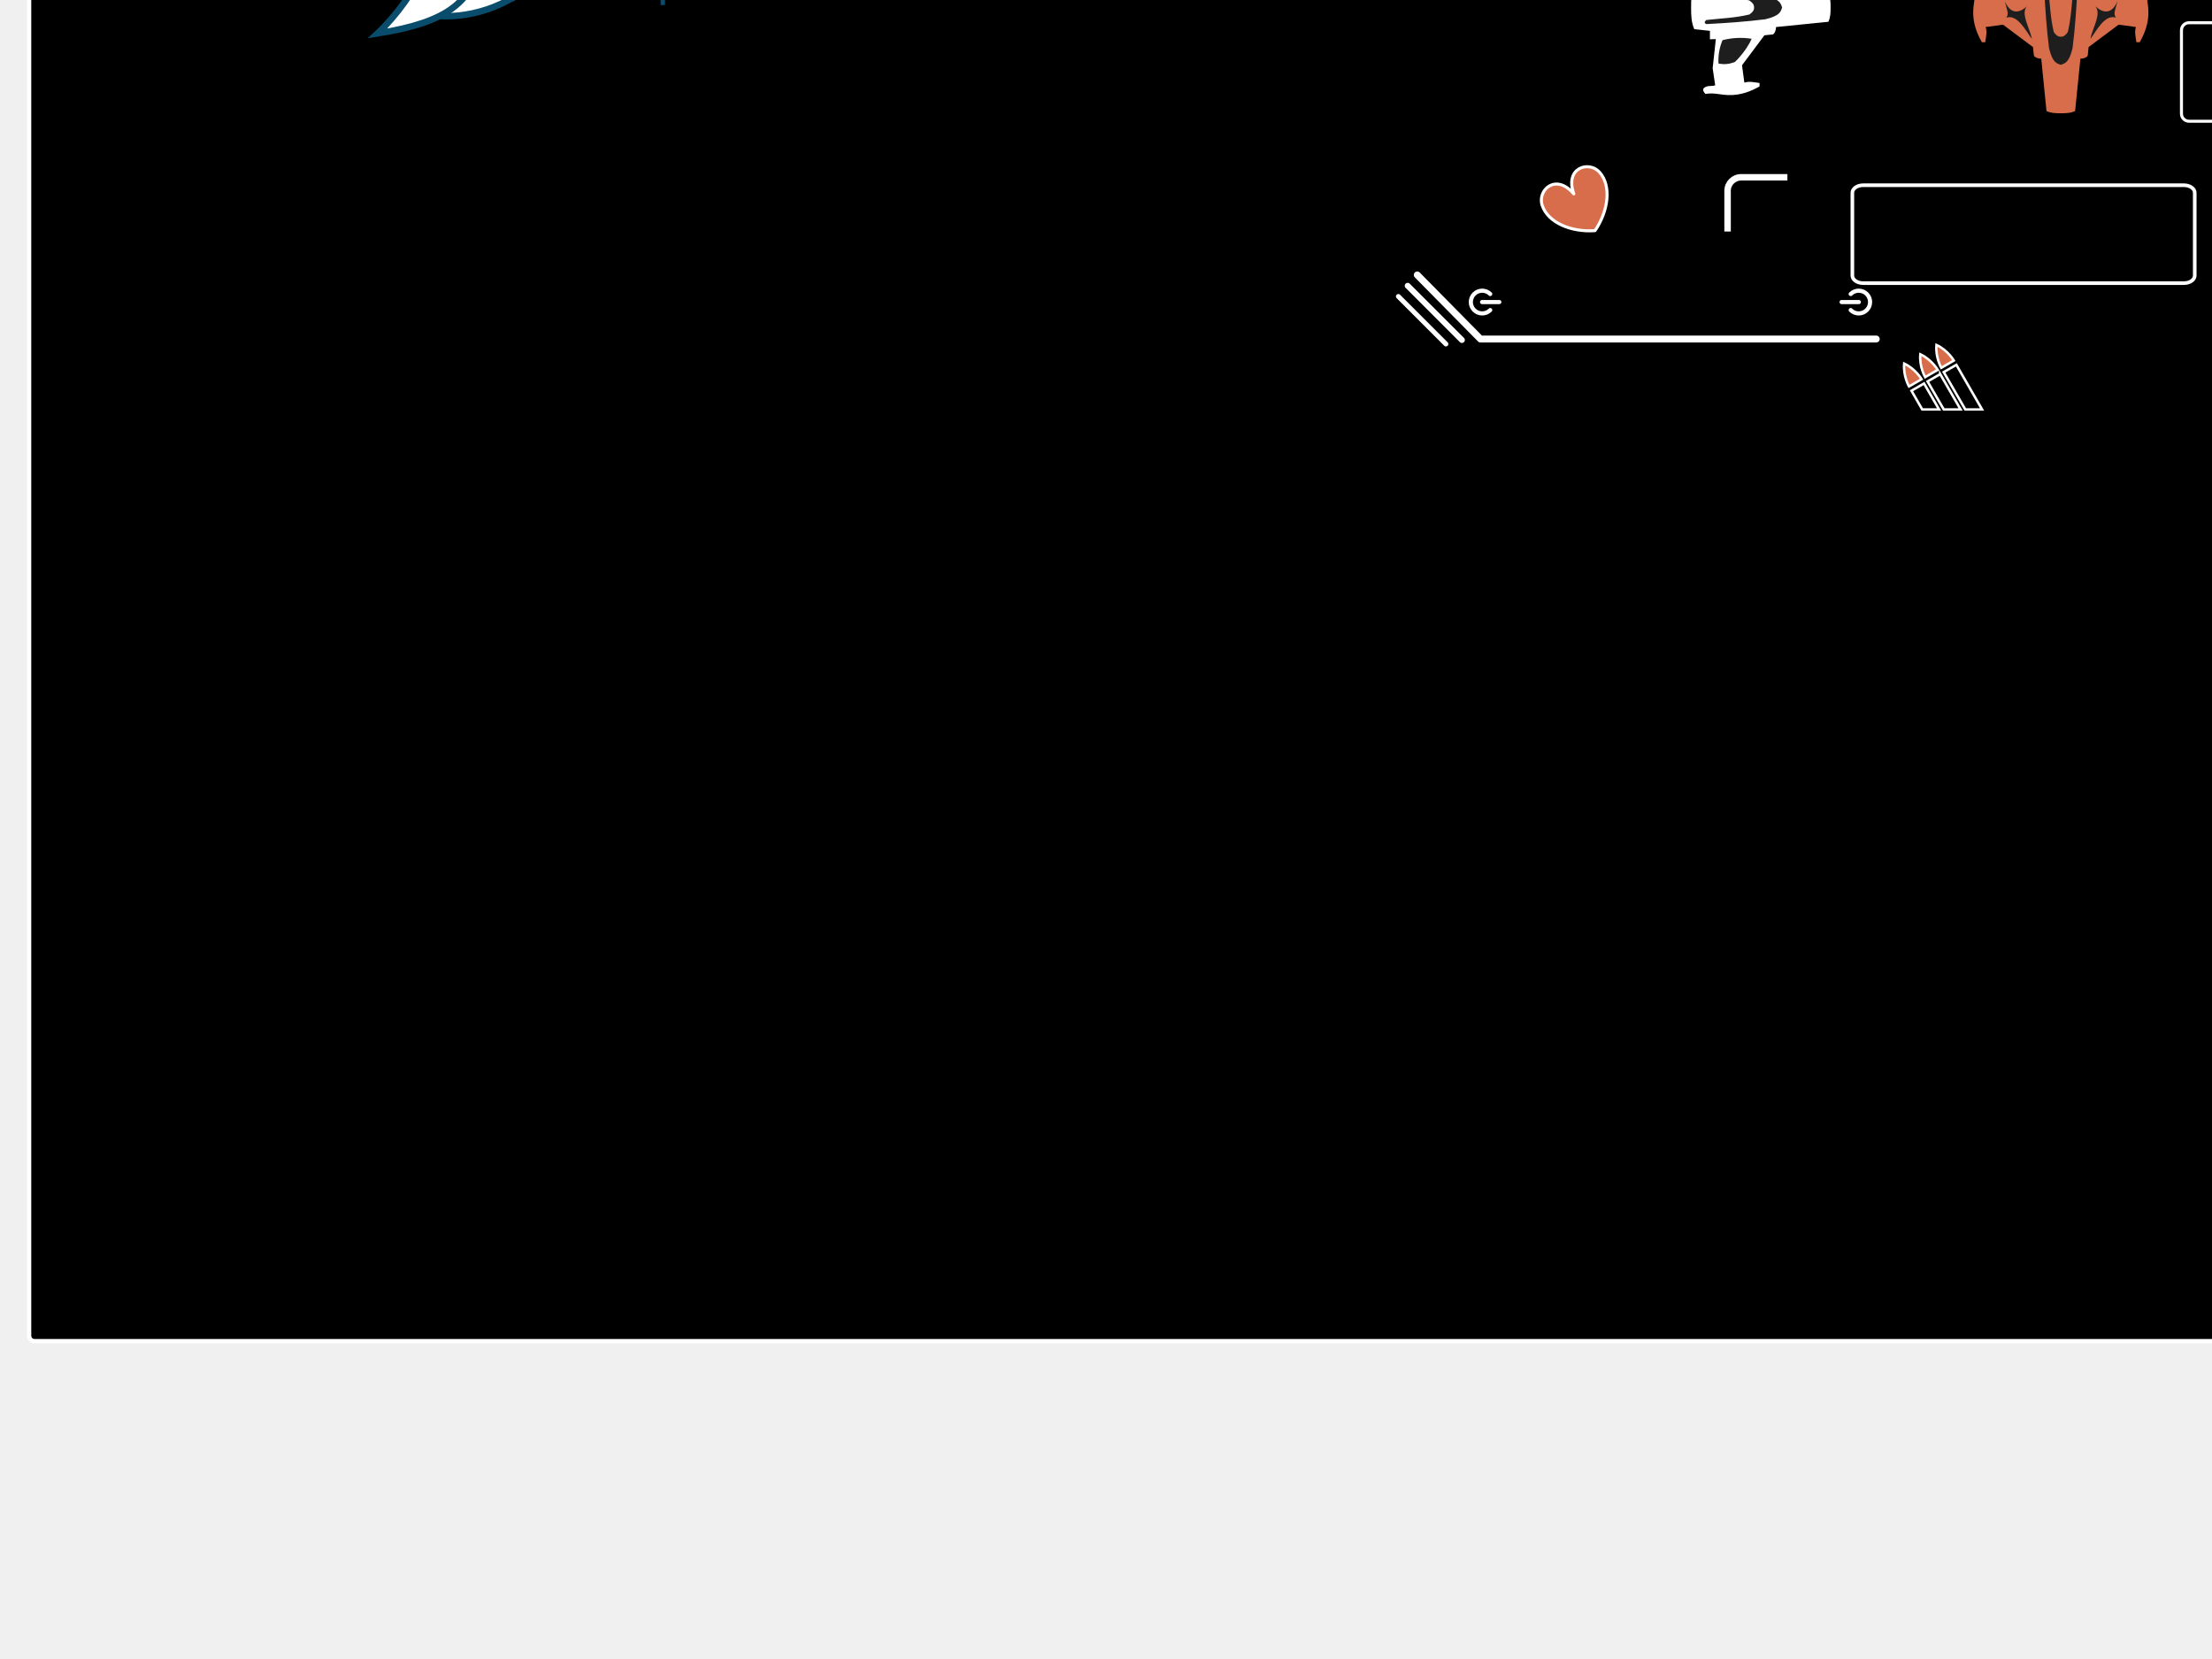
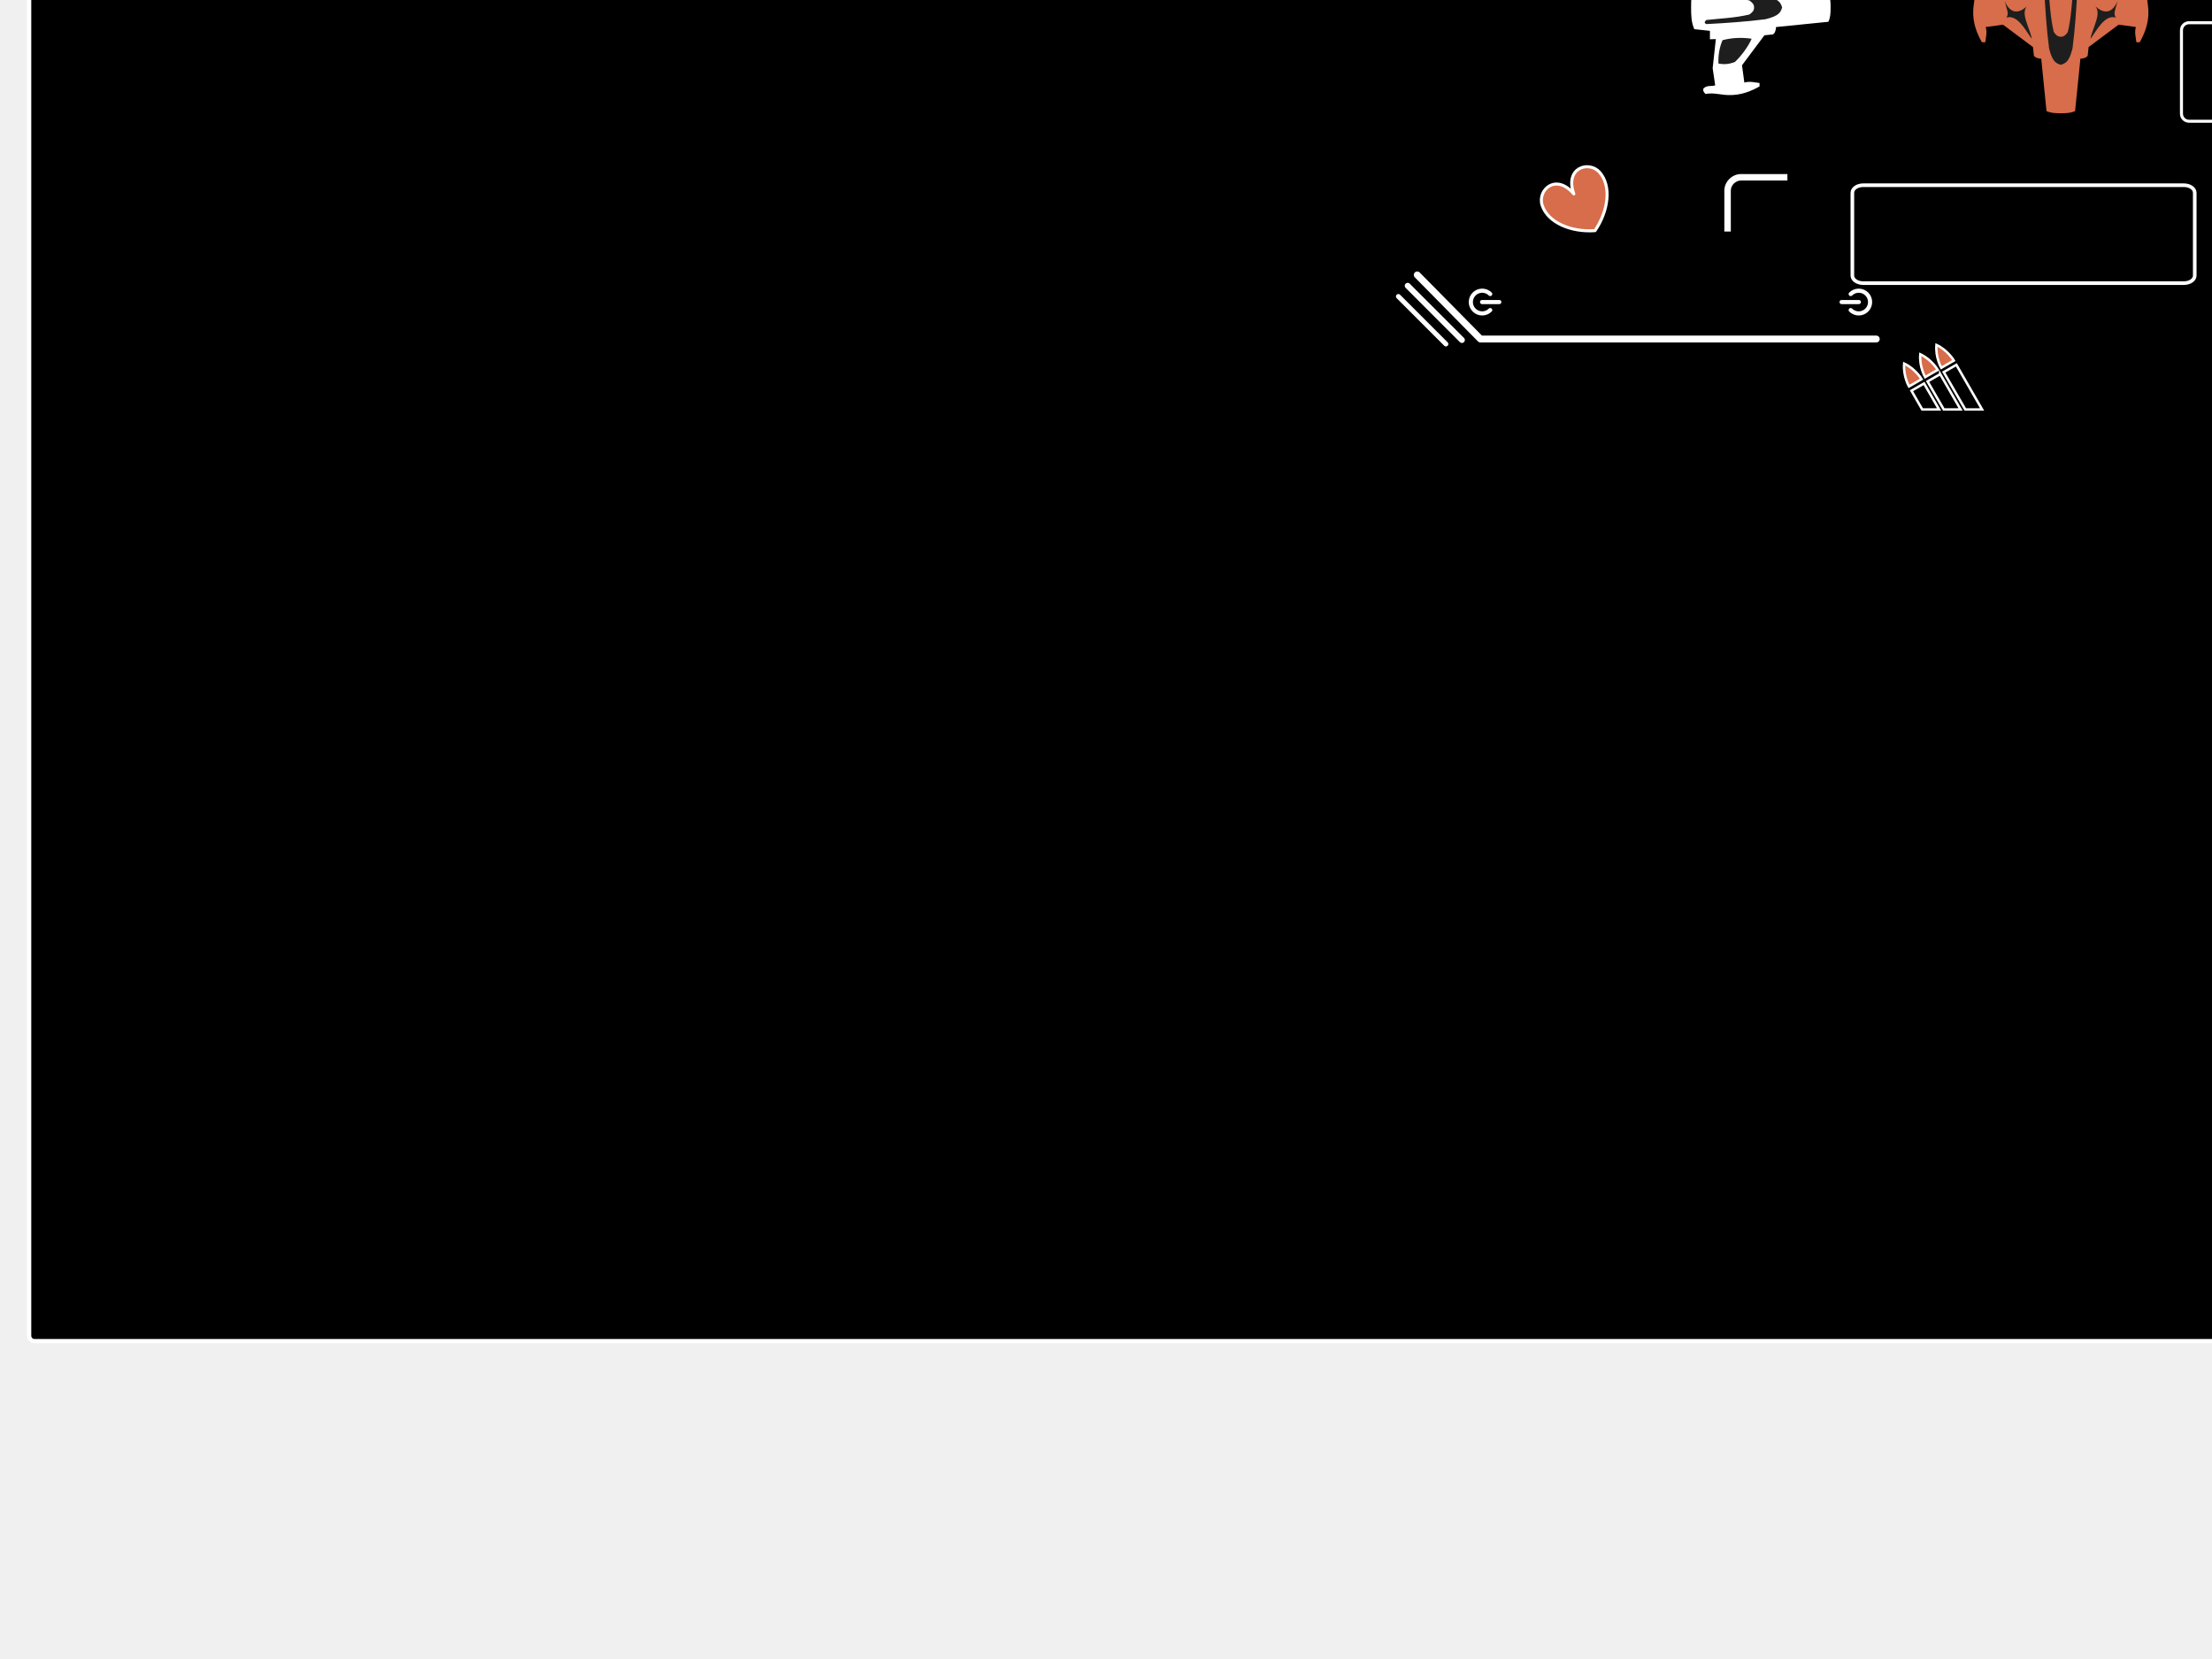
<svg xmlns="http://www.w3.org/2000/svg" xmlns:ns1="http://www.openswatchbook.org/uri/2009/osb" xmlns:xlink="http://www.w3.org/1999/xlink" width="1024px" height="768px" id="svg2985" version="1.1">
  <defs id="defs2987">
    <linearGradient id="linearGradient3925">
      <stop style="stop-color:#ffffff;stop-opacity:1;" offset="0" id="stop3927" />
      <stop style="stop-color:#ffffff;stop-opacity:0;" offset="1" id="stop3929" />
    </linearGradient>
    <linearGradient id="linearGradient5661" ns1:paint="solid">
      <stop style="stop-color:#ffffff;stop-opacity:1;" offset="0" id="stop5663" />
    </linearGradient>
    <linearGradient id="linearGradient3910">
      <stop style="stop-color:#ffffff;stop-opacity:0;" offset="0" id="stop3912" />
      <stop id="stop3918" offset="0.463" style="stop-color:#ffffff;stop-opacity:1;" />
      <stop style="stop-color:#ffffff;stop-opacity:0;" offset="1" id="stop3914" />
    </linearGradient>
    <linearGradient id="linearGradient3852">
      <stop id="stop3854" offset="0" style="stop-color:#ffffff;stop-opacity:1;" />
      <stop id="stop3856" offset="1" style="stop-color:#808080;stop-opacity:1;" />
    </linearGradient>
    <linearGradient id="linearGradient3781">
      <stop style="stop-color:#ffffff;stop-opacity:1;" offset="0" id="stop3783" />
      <stop style="stop-color:#ffffff;stop-opacity:0;" offset="1" id="stop3785" />
    </linearGradient>
    <filter id="filter3765" height="1.4" y="-0.2" width="1.4" x="-0.2" color-interpolation-filters="sRGB">
      <feTurbulence id="feTurbulence3767" baseFrequency="0.05" numOctaves="5" type="fractalNoise" result="result91" />
      <feDisplacementMap id="feDisplacementMap3769" in2="result91" scale="25" result="result5" xChannelSelector="R" in="SourceGraphic" />
      <feComposite id="feComposite3771" in2="result5" in="SourceGraphic" operator="atop" />
    </filter>
    <radialGradient xlink:href="#linearGradient3781" id="radialGradient3787" cx="64.5" cy="196.5" fx="64.5" fy="196.5" r="41.3" gradientUnits="userSpaceOnUse" gradientTransform="matrix(0.2421631,-0.5563984,0.5089602,0.2215165,-51.13021,188.8597)" />
    <linearGradient id="linearGradient4279">
      <stop style="stop-color:#4a97d7;stop-opacity:1;" offset="0" id="stop4281" />
      <stop style="stop-color:#1e1e1e;stop-opacity:1;" offset="1" id="stop4283" />
    </linearGradient>
    <linearGradient id="linearGradient3814">
      <stop style="stop-color:#f4880b;stop-opacity:1;" offset="0" id="stop3816" />
      <stop style="stop-color:#ffb263;stop-opacity:1;" offset="1" id="stop3818" />
    </linearGradient>
    <linearGradient xlink:href="#linearGradient3797" id="linearGradient3873" gradientUnits="userSpaceOnUse" x1="472.181" y1="291.86" x2="472.181" y2="277.76" gradientTransform="matrix(0.9194079,0,0,1.001063,28.50064,-0.3084863)" />
    <linearGradient id="linearGradient3797">
      <stop id="stop3799" offset="0" style="stop-color:#f40b0b;stop-opacity:1;" />
      <stop id="stop3801" offset="1" style="stop-color:#ff6363;stop-opacity:1;" />
    </linearGradient>
    <linearGradient id="linearGradient4279-2">
      <stop style="stop-color:#c9c9c9;stop-opacity:1;" offset="0" id="stop4281-3" />
      <stop style="stop-color:#f2f2f2;stop-opacity:1;" offset="1" id="stop4283-1" />
    </linearGradient>
    <linearGradient id="linearGradient3814-8">
      <stop style="stop-color:#f4880b;stop-opacity:1;" offset="0" id="stop3816-8" />
      <stop style="stop-color:#ffb263;stop-opacity:1;" offset="1" id="stop3818-2" />
    </linearGradient>
    <linearGradient xlink:href="#linearGradient3797-7" id="linearGradient3873-7" gradientUnits="userSpaceOnUse" x1="472.181" y1="291.86" x2="472.181" y2="277.76" gradientTransform="matrix(0.9194079,0,0,1.001063,28.50064,-0.3084863)" />
    <linearGradient id="linearGradient3797-7">
      <stop id="stop3799-1" offset="0" style="stop-color:#f40b0b;stop-opacity:1;" />
      <stop id="stop3801-2" offset="1" style="stop-color:#ff6363;stop-opacity:1;" />
    </linearGradient>
    <filter id="filter4049" color-interpolation-filters="sRGB">
      <feGaussianBlur id="feGaussianBlur4051" stdDeviation="3" />
    </filter>
  </defs>
  <g id="layer1">
    <rect style="fill:#000000;fill-opacity:1;stroke:#ffffff;stroke-width:2;stroke-linecap:round;stroke-linejoin:round;stroke-miterlimit:4;stroke-opacity:1;stroke-dasharray:none" id="rect2993" width="1081" height="778" x="13.477" y="-157.143" rx="2.5" ry="2.5" />
-     <path style="fill:url(#radialGradient3787);fill-opacity:1;stroke:none;filter:url(#filter3765)" id="particle" d="m 94,196.5 a 29.5,29.5 0 1 1 -59,0 29.5,29.5 0 1 1 59,0 z" transform="matrix(0.5034843,0,0,0.5034843,85.51933,-144.6245)" />
+     <path style="fill:url(#radialGradient3787);fill-opacity:1;stroke:none;filter:url(#filter3765)" id="particle" d="m 94,196.5 a 29.5,29.5 0 1 1 -59,0 29.5,29.5 0 1 1 59,0 z" transform="matrix(0.5034843,0,0,0.5034843,-316.4807,-60.62453)" />
    <g id="player" transform="matrix(0,-0.7589824,0.7589824,0,738.9965,161.0677)">
      <rect ry="2.5" y="64.75" x="196.5" height="49.75" width="21.25" id="rect3836" style="fill:#1e1e1e;fill-opacity:1;stroke:none" />
      <path id="path3811" d="m 194.422,59.739 -1.025,9.541 -5.146,0 0.114,3.598 -17.76,-1.935 -10.429,1.548 c -0.81,-2.256 0.269,-4.856 -1.822,-7.081 -1.307,-0.647 -2.394,0.127 -3.461,1.161 0.957,4.594 -0.491,9.024 -0.66,13.776 -0.286,8.026 2.562,14.359 5.283,19.195 l 2.072,0 c 0.384,-3.091 1.229,-6.176 0.25,-9.267 l 10.565,-1.435 18.284,13.662 0.524,5.032 c 0.097,0.945 2.295,2.049 4.508,2.049 l 3.211,31.946 c 2.622,1.204 5.022,1.351 8.721,1.351 3.699,0 6.099,-0.146 8.721,-1.351 l 3.233,-31.946 c 2.213,0 4.389,-1.104 4.486,-2.049 l 0.524,-5.032 18.284,-13.662 10.565,1.435 c -0.979,3.091 -0.111,6.176 0.273,9.267 l 2.049,0 c 2.721,-4.836 5.569,-11.169 5.283,-19.195 -0.169,-4.752 -1.595,-9.182 -0.638,-13.776 -1.067,-1.034 -2.177,-1.808 -3.484,-1.161 -2.091,2.225 -0.989,4.825 -1.799,7.081 l -10.429,-1.548 -17.783,1.935 0.137,-3.598 -5.169,0 -1.025,-9.541 c -4.263,-1.878 -8.534,-1.943 -13.229,-1.943 -4.696,0 -8.966,0.065 -13.229,1.943 z m 4.235,6.376 c 0.422,0.028 0.869,0.368 1.366,0.956 0.973,8.779 1.245,17.515 3.347,26.276 1.458,2.04 2.513,2.855 4.284,2.857 1.771,0.002 2.815,-0.81 4.277,-2.857 2.102,-8.761 2.374,-17.497 3.347,-26.276 0.994,-1.176 1.854,-1.396 2.505,0 -0.642,12.229 -1.466,24.349 -2.96,36.067 -2.119,8.847 -4.655,9.329 -7.173,10.178 -2.518,-0.85 -5.054,-1.331 -7.173,-10.178 -1.494,-11.718 -2.318,-23.838 -2.96,-36.067 0.326,-0.698 0.716,-0.984 1.138,-0.956 z" style="fill:#ffffff;fill-opacity:1;stroke:none" />
      <path id="path3862" d="m 226.667,94.733 c 4.784,-2.115 10.278,-6.155 14.133,-10.182 1.27,-3.317 1.706,-5.931 1,-10.039 -4.35,-0.312 -9.42,0.406 -14.258,2.438 -1.491,5.565 -1.813,11.892 -0.875,17.783 z" style="fill:#1e1e1e;fill-opacity:1;stroke:none" />
      <path style="fill:#1e1e1e;fill-opacity:1;stroke:none" d="m 188.576,94.733 c -4.784,-2.115 -10.278,-6.155 -14.133,-10.182 -1.27,-3.317 -1.706,-5.931 -1,-10.039 4.35,-0.312 9.42,0.406 14.258,2.438 1.491,5.565 1.813,11.892 0.875,17.783 z" id="path3864" />
    </g>
    <g transform="matrix(0.7589824,0,0,0.7589824,796.4019,-56.0078)" id="enemy">
      <rect style="fill:#1e1e1e;fill-opacity:1;stroke:none" id="rect3884" width="21.25" height="49.75" x="196.5" y="64.75" ry="2.5" />
      <path style="fill:#d76d4a;fill-opacity:1;stroke:none" d="m 194.422,59.739 -1.025,9.541 -5.146,0 0.114,3.598 -17.76,-1.935 -10.429,1.548 c -0.81,-2.256 0.269,-4.856 -1.822,-7.081 -1.307,-0.647 -2.394,0.127 -3.461,1.161 0.957,4.594 -0.491,9.024 -0.66,13.776 -0.286,8.026 2.562,14.359 5.283,19.195 l 2.072,0 c 0.384,-3.091 1.229,-6.176 0.25,-9.267 l 10.565,-1.435 18.284,13.662 0.524,5.032 c 0.097,0.945 2.295,2.049 4.508,2.049 l 3.211,31.946 c 2.622,1.204 5.022,1.351 8.721,1.351 3.699,0 6.099,-0.146 8.721,-1.351 l 3.233,-31.946 c 2.213,0 4.389,-1.104 4.486,-2.049 l 0.524,-5.032 18.284,-13.662 10.565,1.435 c -0.979,3.091 -0.111,6.176 0.273,9.267 l 2.049,0 c 2.721,-4.836 5.569,-11.169 5.283,-19.195 -0.169,-4.752 -1.595,-9.182 -0.638,-13.776 -1.067,-1.034 -2.177,-1.808 -3.484,-1.161 -2.091,2.225 -0.989,4.825 -1.799,7.081 l -10.429,-1.548 -17.783,1.935 0.137,-3.598 -5.169,0 -1.025,-9.541 c -4.263,-1.878 -8.534,-1.943 -13.229,-1.943 -4.696,0 -8.966,0.065 -13.229,1.943 z m 4.235,6.376 c 0.422,0.028 0.869,0.368 1.366,0.956 0.973,8.779 1.245,17.515 3.347,26.276 1.458,2.04 2.513,2.855 4.284,2.857 1.771,0.002 2.815,-0.81 4.277,-2.857 2.102,-8.761 2.374,-17.497 3.347,-26.276 0.994,-1.176 1.854,-1.396 2.505,0 -0.642,12.229 -1.466,24.349 -2.96,36.067 -2.119,8.847 -4.655,9.329 -7.173,10.178 -2.518,-0.85 -5.054,-1.331 -7.173,-10.178 -1.494,-11.718 -2.318,-23.838 -2.96,-36.067 0.326,-0.698 0.716,-0.984 1.138,-0.956 z" id="path3886" />
      <path id="path3890" d="m 189.973,97.528 c -3.536,-4.735 -8.69,-15.22 -15.531,-12.977 1.855,-2.366 0.149,-5.366 -1,-10.039 3.1,7.086 8.036,8.59 14.258,2.438 -5.465,4.271 1.374,14.345 2.272,20.578 z" style="fill:#1e1e1e;fill-opacity:1;stroke:none" />
      <path style="fill:#1e1e1e;fill-opacity:1;stroke:none" d="m 225.732,97.528 c 3.536,-4.735 8.69,-15.22 15.531,-12.977 -1.855,-2.366 -0.149,-5.366 1,-10.039 -3.1,7.086 -8.036,8.59 -14.258,2.438 5.465,4.271 -1.374,14.345 -2.272,20.578 z" id="path3892" />
    </g>
-     <path id="flame" d="m 135.908,-112.635 c -7.684,12.409 -19.233,13.098 -30.073,16.281 10.845,3.301 22.444,3.895 30.073,16.281 z" style="fill:#ffffff;fill-opacity:1;stroke:none" />
+     <path id="flame" d="m -266.092,-28.635 c -7.684,12.409 -19.233,13.098 -30.073,16.281 10.845,3.301 22.444,3.895 30.073,16.281 z" style="fill:#ffffff;fill-opacity:1;stroke:none" />
    <g id="btn" style="stroke:#ffffff;stroke-opacity:1" transform="translate(29.54773,6.694913)">
      <path id="path3970" d="m 626.542,120.573 29.265,29.675 183.221,0" style="fill:none;stroke:#ffffff;stroke-width:3.193;stroke-linecap:round;stroke-linejoin:round;stroke-miterlimit:4;stroke-opacity:1;stroke-dasharray:none" />
      <path id="path4013" d="m 622.103,125.596 25.116,25.116" style="fill:none;stroke:#ffffff;stroke-width:2.714;stroke-linecap:round;stroke-linejoin:round;stroke-miterlimit:4;stroke-opacity:1;stroke-dasharray:none" />
      <path id="path4017" d="m 617.793,130.538 22.023,22.023" style="fill:none;stroke:#ffffff;stroke-width:2.235;stroke-linecap:round;stroke-linejoin:miter;stroke-miterlimit:4;stroke-opacity:1;stroke-dasharray:none" />
      <path transform="matrix(0.9921756,0,0,0.9921756,19.2229,-3.754833)" d="m 646.156,141.718 c -2.071,2.071 -5.429,2.071 -7.5,1e-5 -2.071,-2.071 -2.071,-5.429 0,-7.5 2.071,-2.071 5.429,-2.071 7.5,-1e-5" id="path5395" style="fill:none;stroke:#ffffff;stroke-width:1.931;stroke-linecap:round;stroke-linejoin:round;stroke-miterlimit:4;stroke-opacity:1;stroke-dasharray:none" />
      <path id="path5399" d="m 656.543,133.134 7.984,0" style="fill:none;stroke:#ffffff;stroke-width:1.916;stroke-linecap:round;stroke-linejoin:miter;stroke-miterlimit:4;stroke-opacity:1;stroke-dasharray:none" />
      <path style="fill:none;stroke:#ffffff;stroke-width:1.931;stroke-linecap:round;stroke-linejoin:round;stroke-miterlimit:4;stroke-opacity:1;stroke-dasharray:none" id="path5401" d="m 646.156,141.718 c -2.071,2.071 -5.429,2.071 -7.5,1e-5 -2.071,-2.071 -2.071,-5.429 0,-7.5 2.071,-2.071 5.429,-2.071 7.5,-1e-5" transform="matrix(-0.9921756,0,0,0.9921756,1468.29,-3.754833)" />
      <path style="fill:none;stroke:#ffffff;stroke-width:1.916;stroke-linecap:round;stroke-linejoin:miter;stroke-miterlimit:4;stroke-opacity:1;stroke-dasharray:none" d="m 830.97,133.134 -7.984,0" id="path5403" />
    </g>
    <path id="health" style="fill:#d76d4a;fill-opacity:1;stroke:#ffffff;stroke-width:1.403;stroke-linecap:round;stroke-linejoin:round;stroke-miterlimit:4;stroke-opacity:1;stroke-dasharray:none" d="m 740.449,79.704 c -4.869,-5.445 -16.227,-2.129 -11.883,10.063 -8.387,-9.858 -16.938,-1.68 -14.657,5.26 2.672,8.129 13.564,12.556 24.47,11.737 6.162,-9.035 7.775,-20.681 2.07,-27.06 z" />
    <g id="bullets" transform="matrix(0.6684759,0,0,0.6684759,523.3731,17.56488)">
      <path id="rect3822" d="m 535.739,225.512 c 7.815,3.618 12.05,10.802 12.05,10.802 l -8.72,5.035 c 0,0 -4.12,-7.25 -3.33,-15.837 z" style="fill:#d76d4a;fill-opacity:1;stroke:#ffffff;stroke-width:1.701;stroke-miterlimit:4;stroke-opacity:1;stroke-dasharray:none" />
      <path style="fill:#d76d4a;fill-opacity:1;stroke:#ffffff;stroke-width:1.701;stroke-miterlimit:4;stroke-opacity:1;stroke-dasharray:none" d="m 546.915,219.06 c 7.815,3.618 12.05,10.802 12.05,10.802 l -8.72,5.035 c 0,0 -4.12,-7.25 -3.33,-15.837 z" id="path3838" />
      <path id="path3842" d="m 558.091,212.608 c 7.815,3.618 12.05,10.802 12.05,10.802 l -8.72,5.035 c 0,0 -4.12,-7.25 -3.33,-15.837 z" style="fill:#d76d4a;fill-opacity:1;stroke:#ffffff;stroke-width:1.701;stroke-miterlimit:4;stroke-opacity:1;stroke-dasharray:none" />
      <path id="path3844" d="m 571.875,226.375 -8.75,5.031 14.938,25.875 11.625,0 L 571.875,226.375 z m -11.188,6.438 -8.75,5.062 11.219,19.406 11.656,0 -14.125,-24.469 z m -11.188,6.469 -8.719,5.031 7.469,12.969 11.656,0 -10.406,-18 z" style="fill:none;stroke:#ffffff;stroke-width:1.701;stroke-linecap:square;stroke-linejoin:miter;stroke-miterlimit:4;stroke-opacity:1;stroke-dashoffset:0" />
    </g>
    <rect style="fill:none;stroke:#ffffff;stroke-width:1.403;stroke-linecap:square;stroke-linejoin:miter;stroke-miterlimit:4;stroke-opacity:1;stroke-dasharray:none;stroke-dashoffset:0" id="frame_rect" width="51.324" height="45.603" x="1009.862" y="10.521" rx="3.508" ry="3.488" />
    <rect ry="3.487" rx="5.01" y="85.741" x="857.515" height="45.328" width="158.494" id="frame_long" style="fill:none;stroke:#ffffff;stroke-width:1.672;stroke-linecap:square;stroke-linejoin:miter;stroke-miterlimit:4;stroke-opacity:1;stroke-dasharray:none;stroke-dashoffset:0" />
    <path style="fill:none;stroke:#ffffff;stroke-width:3;stroke-linecap:square;stroke-linejoin:miter;stroke-miterlimit:4;stroke-opacity:1;stroke-dasharray:none;stroke-dashoffset:0" d="m 799.747,105.68 0,-17.345 c 0,-1.735 0.703,-3.301 1.841,-4.433 1.139,-1.132 2.714,-1.831 4.459,-1.831 l 19.895,0" id="selection" />
-     <path style="fill:#ffffff;fill-opacity:1;stroke:#094c6b;stroke-width:3;stroke-linecap:butt;stroke-linejoin:round;stroke-miterlimit:4;stroke-opacity:1;stroke-dasharray:none;stroke-dashoffset:0" d="m 238.695,-1.905 c -17.071,10.895 -37.862,11.254 -46.204,6.534 3.13,-18.579 3.333,-37.158 0,-55.738 9.256,-3.951 29.531,-3.728 46.239,6.757" id="rect3872" />
-     <path style="fill:#ffffff;fill-opacity:1;stroke:#094c6b;stroke-width:3;stroke-linecap:square;stroke-linejoin:miter;stroke-miterlimit:4;stroke-opacity:1;stroke-dasharray:none;stroke-dashoffset:0" d="m 239.666,-43.847 c 7.202,4.52 15.029,11.678 15.053,20.746 0.024,9.068 -8.499,16.535 -15.746,21.16 z" id="path3880" />
-     <path id="path3882" d="m 221.701,-11.525 c -8.963,0.622 -17.927,0.759 -26.89,-1.113 -1.909,6.85 -11.427,20.087 -20.029,28.118 34.388,-5.395 40.275,-15.277 46.919,-27.004 z" style="fill:#ffffff;fill-opacity:1;stroke:#094c6b;stroke-width:3;stroke-opacity:1;stroke-miterlimit:4;stroke-dasharray:none" />
-     <path id="path3891" d="m 174.426,-23.263 41.963,0" style="fill:none;stroke:#094c6b;stroke-width:5;stroke-linecap:butt;stroke-linejoin:miter;stroke-opacity:1;stroke-miterlimit:4;stroke-dasharray:none" />
-     <path style="fill:#08102c;fill-opacity:1;stroke:#094c6b;stroke-width:3;stroke-miterlimit:4;stroke-opacity:1;stroke-dasharray:none" id="path3823" d="m 594.75,11.375 a 8.625,8.625 0 1 1 -17.25,0 8.625,8.625 0 1 1 17.25,0 z" transform="matrix(0.9012346,0,0,0.9012346,-301.0522,-33.39378)" />
-     <rect style="fill:#ffffff;fill-opacity:1;stroke:none" id="fuel_level" width="101.5" height="5.5" x="188.559" y="-118.375" />
-     <g id="fuel_level_back" transform="translate(-359.9411,-21.01724)">
+     <rect style="fill:#ffffff;fill-opacity:1;stroke:none" id="fuel_level" width="101.5" height="5.5" x="-212.441" y="-31.375" />
+     <g id="fuel_level_back" transform="translate(-761.9411,62.98276)">
      <rect transform="matrix(0,-1,1,0,0,0)" y="514.995" x="63.745" height="103.509" width="7.759" id="rect3829" style="fill:#08102c;fill-opacity:1;stroke:#094c6b;stroke-width:2.241;stroke-linecap:round;stroke-linejoin:round;stroke-miterlimit:4;stroke-opacity:1;stroke-dasharray:none" />
      <text transform="scale(1.193274,0.8380308)" id="text3848" y="-90.482" x="430.367" style="font-size:34.738px;font-style:normal;font-weight:normal;line-height:125%;letter-spacing:0.25px;word-spacing:0px;fill:#000000;fill-opacity:1;stroke:none;font-family:Sans" xml:space="preserve">
        <tspan style="font-size:20.843px;font-style:normal;font-variant:normal;font-weight:bold;font-stretch:normal;letter-spacing:0.25px;fill:#ffffff;fill-opacity:1;font-family:Courier New;-inkscape-font-specification:Courier New Bold" y="-90.482" x="430.367" id="tspan3850">топливо</tspan>
      </text>
    </g>
-     <path style="fill:#ffffff;fill-opacity:1;stroke:#094c6b;stroke-width:3;stroke-opacity:1;stroke-miterlimit:4;stroke-dasharray:none" d="m 221.701,-35.134 c -8.963,-0.622 -17.927,-0.759 -26.89,1.113 -1.909,-6.85 -11.427,-20.087 -20.029,-28.118 34.388,5.395 40.275,15.277 46.919,27.004 z" id="path3072" />
-     <rect style="stroke:#094c6b;stroke-width:2;stroke-miterlimit:4;stroke-opacity:1;stroke-dasharray:none;fill:#fcfcfc;fill-opacity:1" id="rect3842" width="33.138" height="16.388" x="306.806" y="-43.194" />
-     <path style="fill:none;stroke:#094c6b;stroke-width:2;stroke-linecap:butt;stroke-linejoin:miter;stroke-miterlimit:4;stroke-opacity:1;stroke-dasharray:none" d="m 306.812,-25.906 0,28.25" id="path3845" />
-     <text xml:space="preserve" style="font-size:40px;font-style:normal;font-weight:normal;line-height:125%;letter-spacing:0px;word-spacing:0px;fill:#000000;fill-opacity:1;stroke:none;font-family:Sans" x="309.368" y="-31.479" id="text3847">
-       <tspan id="tspan3849" x="309.368" y="-31.479" style="font-size:14px;font-style:normal;font-variant:normal;font-weight:normal;font-stretch:normal;fill:#094c6b;fill-opacity:1;font-family:Bauhaus 93;-inkscape-font-specification:Bauhaus 93">igdc</tspan>
-     </text>
+     <g id="lander" transform="translate(-402,84)">
+       <path id="rect3872" d="m 243.291,10.469 c -17.071,10.895 -37.862,11.254 -46.204,6.534 3.13,-18.579 3.333,-37.158 0,-55.738 9.256,-3.951 29.531,-3.728 46.239,6.757" style="fill:#ffffff;fill-opacity:1;stroke:#094c6b;stroke-width:3;stroke-linecap:butt;stroke-linejoin:round;stroke-miterlimit:4;stroke-opacity:1;stroke-dasharray:none;stroke-dashoffset:0" />
+       <path id="path3880" d="m 244.262,-31.473 c 7.202,4.52 15.029,11.678 15.053,20.746 0.024,9.068 -8.499,16.535 -15.746,21.16 z" style="fill:#ffffff;fill-opacity:1;stroke:#094c6b;stroke-width:3;stroke-linecap:square;stroke-linejoin:miter;stroke-miterlimit:4;stroke-opacity:1;stroke-dasharray:none;stroke-dashoffset:0" />
+       <path style="fill:#ffffff;fill-opacity:1;stroke:#094c6b;stroke-width:3;stroke-miterlimit:4;stroke-opacity:1;stroke-dasharray:none" d="M 226.297,0.849 C 217.333,1.471 208.37,1.608 199.407,-0.264 197.498,6.586 187.98,19.823 179.378,27.854 213.766,22.459 219.653,12.577 226.297,0.849 z" id="path3882" />
+       <path style="fill:none;stroke:#094c6b;stroke-width:5;stroke-linecap:butt;stroke-linejoin:miter;stroke-miterlimit:4;stroke-opacity:1;stroke-dasharray:none" d="m 179.023,-10.889 41.963,0" id="path3891" />
+       <path transform="matrix(0.9012346,0,0,0.9012346,-296.456,-21.01941)" d="m 594.75,11.375 c 0,4.763 -3.862,8.625 -8.625,8.625 -4.763,0 -8.625,-3.862 -8.625,-8.625 0,-4.763 3.862,-8.625 8.625,-8.625 4.763,0 8.625,3.862 8.625,8.625 z" id="path3823" style="fill:#08102c;fill-opacity:1;stroke:#094c6b;stroke-width:3;stroke-miterlimit:4;stroke-opacity:1;stroke-dasharray:none" />
+       <path id="path3072" d="m 226.297,-22.76 c -8.963,-0.622 -17.927,-0.759 -26.89,1.113 -1.909,-6.85 -11.427,-20.087 -20.029,-28.118 34.388,5.395 40.275,15.277 46.919,27.004 z" style="fill:#ffffff;fill-opacity:1;stroke:#094c6b;stroke-width:3;stroke-miterlimit:4;stroke-opacity:1;stroke-dasharray:none" />
+     </g>
+     <g id="flag">
+       <rect y="40.806" x="-95.194" height="16.388" width="33.138" id="rect3842" style="fill:#fcfcfc;fill-opacity:1;stroke:#094c6b;stroke-width:2;stroke-miterlimit:4;stroke-opacity:1;stroke-dasharray:none" />
+       <path id="path3845" d="m -95.188,58.094 0,28.25" style="fill:none;stroke:#094c6b;stroke-width:2;stroke-linecap:butt;stroke-linejoin:miter;stroke-miterlimit:4;stroke-opacity:1;stroke-dasharray:none" />
+       <text id="text3847" y="52.521" x="-92.632" style="font-size:40px;font-style:normal;font-weight:normal;line-height:125%;letter-spacing:0px;word-spacing:0px;fill:#000000;fill-opacity:1;stroke:none;font-family:Sans" xml:space="preserve">
+         <tspan style="font-size:14px;font-style:normal;font-variant:normal;font-weight:normal;font-stretch:normal;fill:#094c6b;fill-opacity:1;font-family:Bauhaus 93;-inkscape-font-specification:Bauhaus 93" y="52.521" x="-92.632" id="tspan3849">igdc</tspan>
+       </text>
+     </g>
  </g>
</svg>
